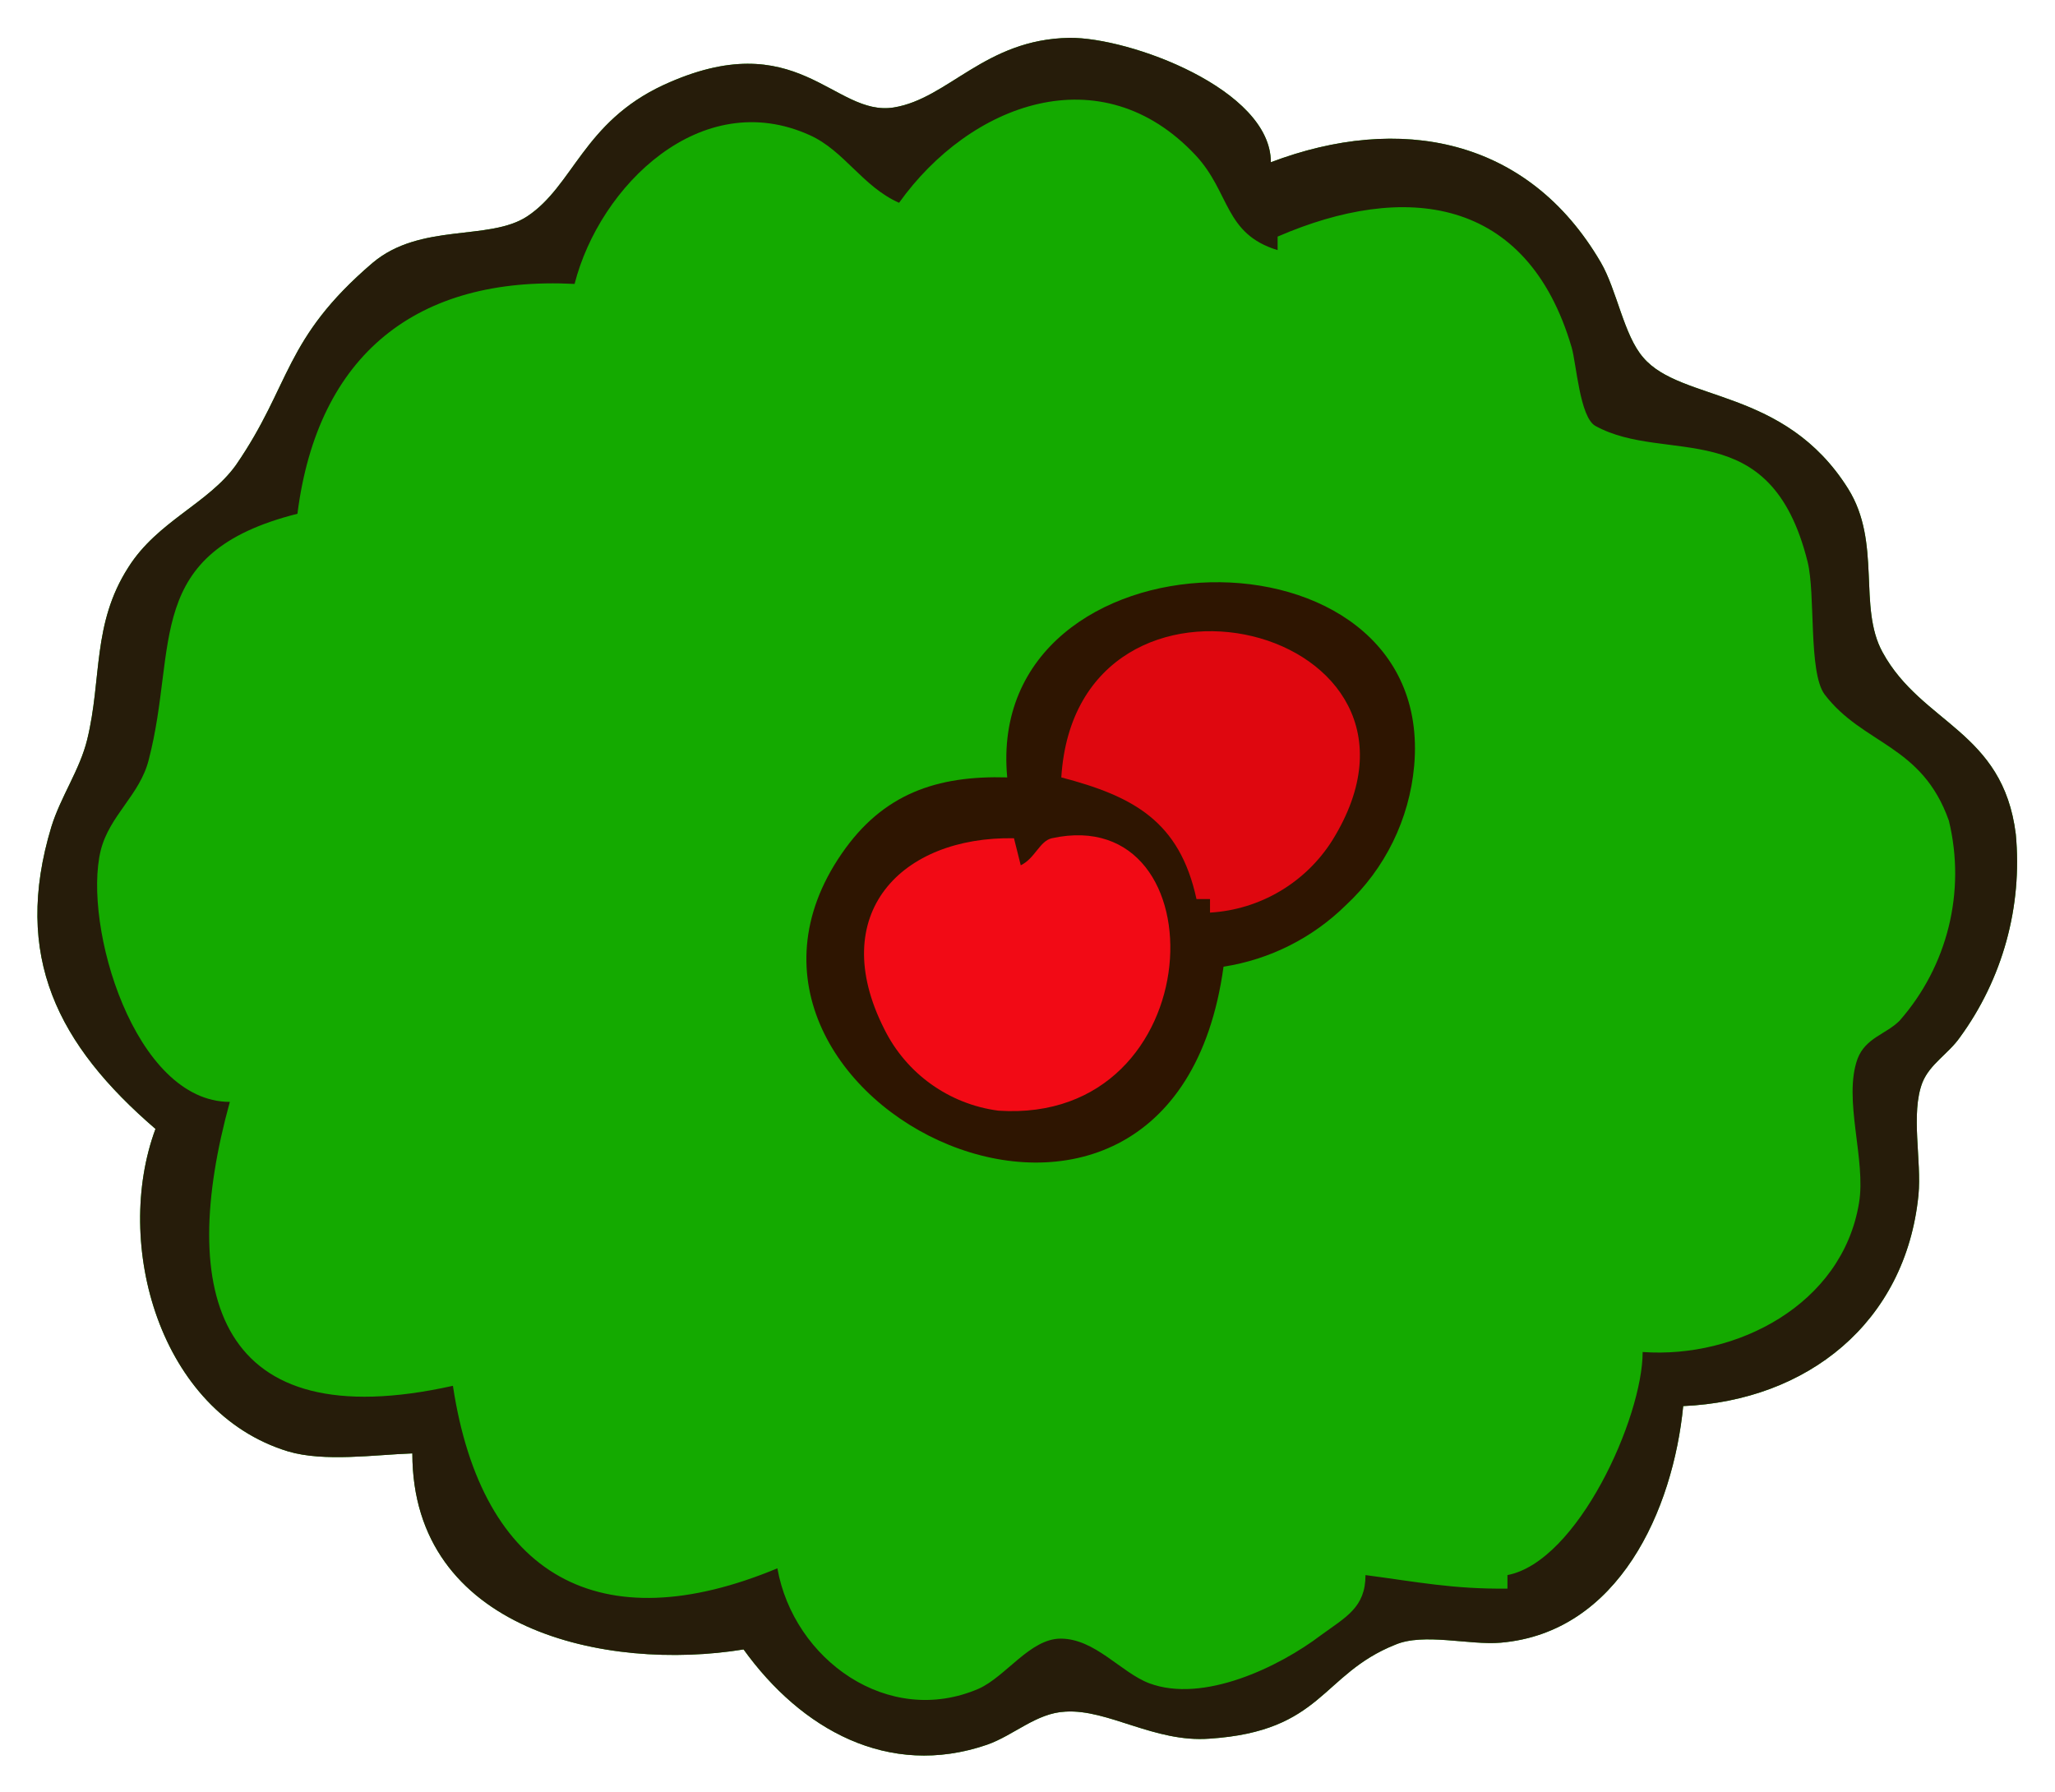
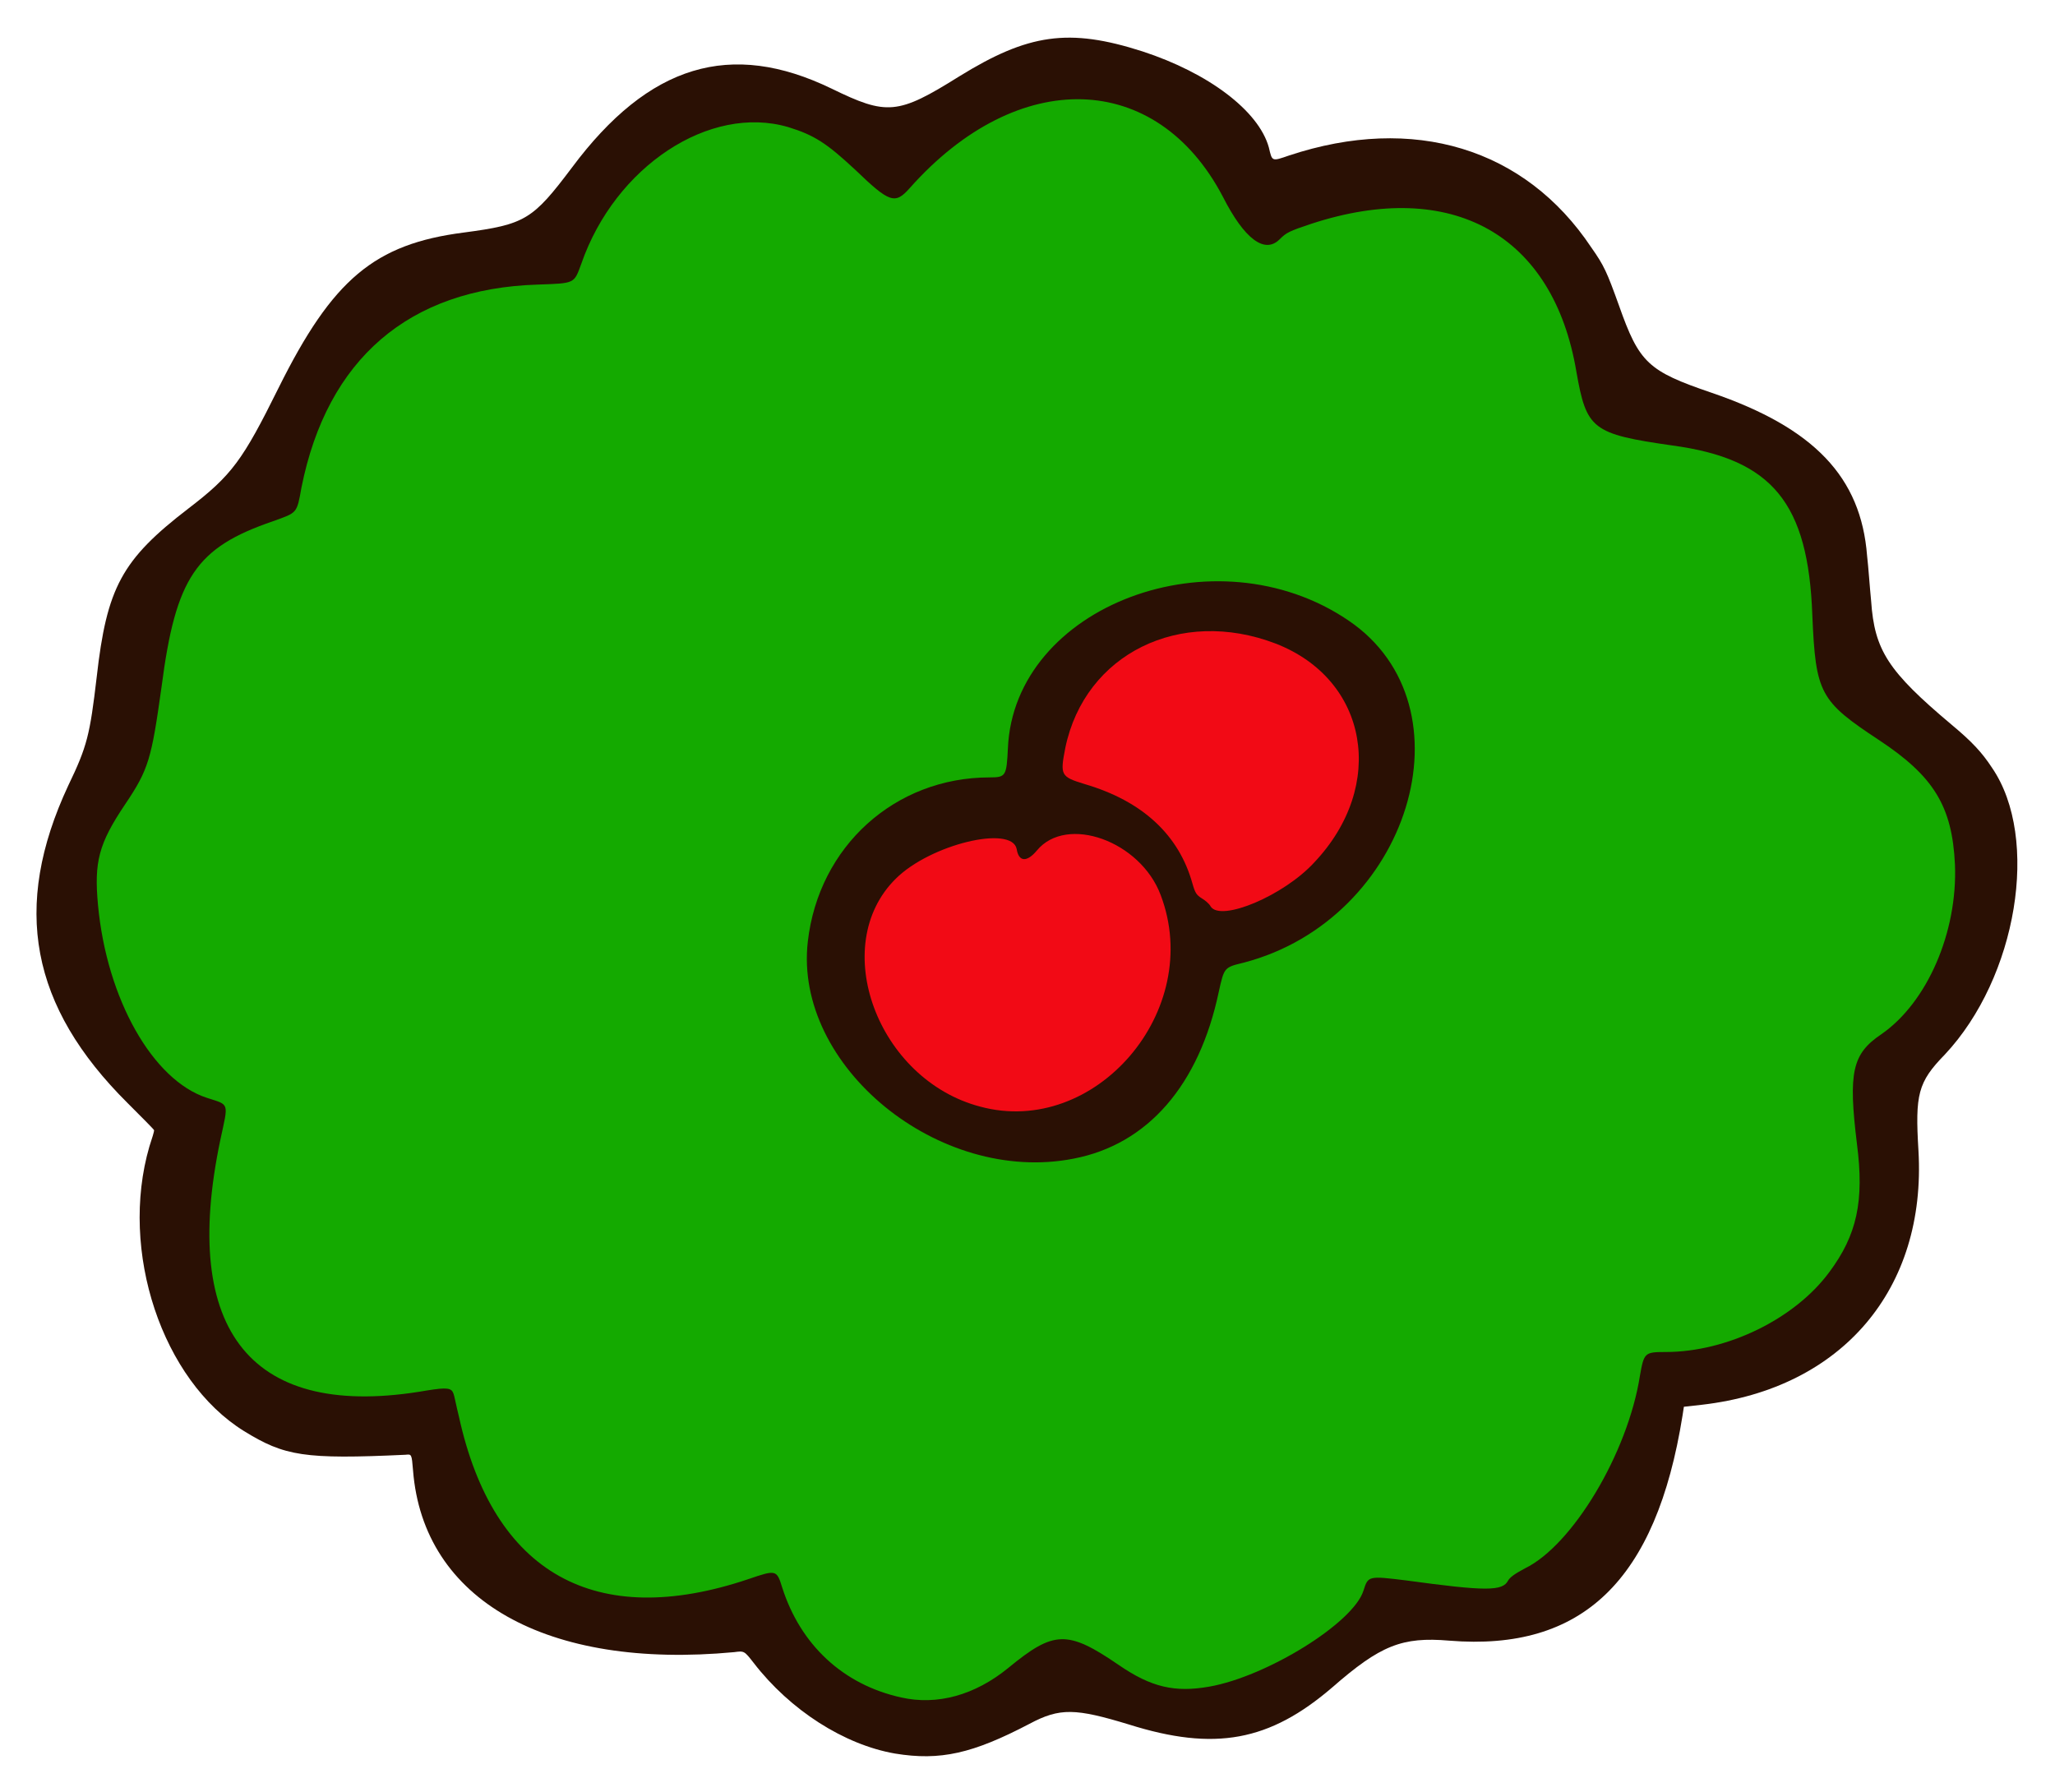
<svg xmlns="http://www.w3.org/2000/svg" viewBox="0 0 304 265" width="304" height="265">
-   <path fill="#14aa00" d="M188 24c19-7.2 38-3.7 48.8 14.8 2.4 4.1 3.4 10.8 6.3 14.1 5.6 6.6 20.9 4.4 30.3 19.4 5 8 1.4 17.5 5.1 24.2 5.8 10.6 17.8 11.6 19.7 26.9a44 44 0 0 1-8.3 30.1c-1.7 2.4-4.4 3.9-5.5 6.6-1.8 4.6-.1 11.6-.6 16.7-1.9 18.9-16.5 30.4-34.8 31.2-1.5 15.3-9.5 33.5-27 35-4.6.4-11.4-1.5-15.6.3-11 4.4-10.7 12.8-27.5 13.9-8.1.6-15-4.4-21.3-4-4.3.2-7.6 3.5-11.6 4.9-14.6 5-27.5-2.3-36-14.1-20.3 3.3-49-2.8-49-29-5.6.2-13 1.3-18.4-.3-19-5.8-25.9-30.7-19.6-47.7-14.4-12.4-21.2-25.5-15.4-44.7 1.4-4.5 4.2-8.4 5.3-12.9 2.2-9 .7-17.1 6.1-25.5 4.3-6.8 11.8-9.4 15.9-15.1 8.2-11.9 7-18.6 20.2-29.9 7.1-6 17.3-3.2 22.9-6.9 6.8-4.5 8.3-13.9 20.1-19.4 19.9-9.2 25.2 4.7 34.1 3.3 8.1-1.3 13.5-10.1 26-10.3 8.9-.1 29.8 7.6 29.8 18.4" />
-   <path fill="#261c0a" d="M188 24c19-7.2 38-3.7 48.8 14.8 2.4 4.1 3.4 10.8 6.3 14.1 5.6 6.6 20.9 4.4 30.3 19.4 5 8 1.4 17.5 5.1 24.2 5.8 10.6 17.8 11.6 19.7 26.9a44 44 0 0 1-8.3 30.1c-1.7 2.4-4.4 3.9-5.5 6.6-1.8 4.6-.1 11.6-.6 16.7-1.9 18.9-16.5 30.4-34.8 31.2-1.5 15.3-9.5 33.5-27 35-4.6.4-11.4-1.5-15.6.3-11 4.4-10.7 12.8-27.5 13.9-8.1.6-15-4.4-21.3-4-4.3.2-7.6 3.5-11.6 4.9-14.6 5-27.5-2.3-36-14.1-20.3 3.3-49-2.8-49-29-5.6.2-13 1.3-18.4-.3-19-5.8-25.9-30.7-19.6-47.7-14.4-12.4-21.2-25.5-15.4-44.7 1.4-4.5 4.2-8.4 5.3-12.9 2.2-9 .7-17.1 6.1-25.5 4.3-6.8 11.8-9.4 15.9-15.1 8.2-11.9 7-18.6 20.2-29.9 7.1-6 17.3-3.2 22.9-6.9 6.8-4.5 8.3-13.9 20.1-19.4 19.9-9.2 25.2 4.7 34.1 3.3 8.1-1.3 13.5-10.1 26-10.3 8.9-.1 29.8 7.6 29.8 18.4m1 13c-7.9-2.4-7-8.5-12.1-14-14-15-33.4-7.7-43.9 7-5.4-2.4-8.1-7.7-13.2-10-16.1-7.3-31.1 7.5-34.8 22-23.3-1.2-38 10.4-41 34-23 5.8-17.6 19.5-22 36.4-1.3 5.2-5.8 8.2-7.1 13.4-2.7 11.1 5 37.2 19.1 37.2-7.8 28.3-2 49.8 33 42 4.3 28.3 21.8 37.9 48 27 2.4 13.5 16.4 23.6 29.8 17.8 4-1.8 7.6-7.4 12.1-7.4 5.1 0 8.9 5 13.1 6.6 8 3 19.2-2.4 25.4-7.1 3.7-2.7 6.6-4.1 6.6-8.9 7.6 1 13 2.1 21 2v-2c10.4-2 20-23.3 20-33 13.9 1 29.5-7 32-22 1.1-6.4-2.4-15.4-.2-21.4 1.2-3.1 4.2-3.6 6.2-5.6a33 33 0 0 0 7.3-29.6c-4-11.3-12.7-11.2-18.4-18.7-2.4-3.3-1.3-14.8-2.5-19.6C261.9 61 246.5 68.8 236 63c-2.3-1.3-2.8-9.2-3.5-11.6-6.6-22.5-24.8-24.5-43.5-16.4z" />
-   <path fill="#2e1501" d="M149 115c-3.5-37.5 63.5-38.9 60.2-1.7a32 32 0 0 1-10.1 20.6A33 33 0 0 1 181 143c-7.7 56-81.7 19.9-56.5-16.7 6.1-8.9 14.1-11.6 24.5-11.3" />
-   <path fill="#f20a15" d="M151 128c2.1-1 2.8-3.6 4.6-4 25.2-5.5 23.8 42.4-7.9 40.3a22 22 0 0 1-16.9-12.1c-8.6-17 2.5-28.5 19.2-28.2z" />
-   <path fill="#df070f" d="M179 133h-2c-2.5-11.5-9.3-15.2-20-18 2.3-36.5 59.7-22.3 40.1 9.3A23 23 0 0 1 179 135z" />
+   <path class="c-outline" fill="#2a1004" d="M132.4 259.4C124.9 258.1 116.9 253 111.5 246C110.1 244.2 110.1 244.2 108.6 244.4C80.9 247 62.6 236.7 61.1 217.5C60.9 215.1 60.9 215.1 60 215.2C45 215.9 42.1 215.4 36.1 211.7C24 204.2 17.6 185.1 22.1 169.6C22.5 168.4 22.8 167.4 22.8 167.2C22.8 167.1 21 165.3 18.9 163.2C4.5 148.9 1.7 134.2 10.1 116.2C12.9 110.4 13.3 108.7 14.3 100.2C15.8 86.9 18 82.8 27.9 75.2C34.3 70.3 35.9 68.1 41.2 57.4C49.2 41.3 55.4 36.1 68.6 34.4C77.7 33.2 78.8 32.5 84.6 24.8C96 9.5 108.1 5.9 123 13.1C131.2 17.1 132.8 17 141.9 11.3C152.1 5 158.1 4.1 169 7.6C178.8 10.8 186.2 16.4 187.7 21.8C188.2 23.9 188.1 23.9 190.7 23C209.1 16.9 225.6 21.9 235.4 36.6C237.3 39.3 237.7 40.2 239.5 45.2C242.5 53.7 243.8 54.9 253.2 58.1C268.4 63.3 275.3 70.6 276.2 82.2C276.4 83.9 276.6 86.9 276.8 88.9C277.3 96.2 279.3 99.3 288.7 107.2C291.7 109.7 293.2 111.3 294.7 113.6C301.8 124 298.4 144.6 287.7 156C283.7 160.1 283.3 161.9 283.8 170.2C285 190.7 272.5 205.4 251.8 207.8L249.1 208.1L248.9 209.4C245 233.8 234.1 244.3 214.4 242.7C207.4 242.1 204.2 243.4 197.1 249.6C187.8 257.6 179.7 259.1 167 255.1C159.1 252.7 156.8 252.6 152.3 255C143.9 259.4 139.1 260.5 132.4 259.4Z" />
+   <path class="c-leaves-dark" fill="#14aa00" d="M133.3 251.1C124.7 249.2 118.4 243.3 115.7 234.8C114.9 232.2 114.8 232.2 110.7 233.6C88.1 241.2 73 232.8 67.9 209.6C67.5 208 67.2 206.4 67.1 206.2C66.8 205.3 66.2 205.2 63.1 205.7C37.3 210.2 26.6 197.1 32.6 168.6C33.8 163 34 163.5 30.6 162.4C22.6 159.8 15.8 147.8 14.5 133.9C13.9 127.5 14.6 124.8 18.5 119C22 113.8 22.4 112.3 23.9 101.6C26 85.4 29 81 40.4 77.1C44 75.8 43.9 76 44.6 72.1C48.4 53.1 60.5 42.7 79.5 42.1C85.1 41.9 84.9 42 86 39C91 24.6 105 15.4 116.6 18.8C120.5 20 122.3 21.2 126.5 25.1C131.6 30 132.4 30.3 134.6 27.8C150.6 9.8 171.1 10.4 180.9 29.1C184.1 35.4 187.1 37.6 189.3 35.4C190.3 34.4 190.7 34.2 194 33.1C214.8 26.3 229.8 34.7 233.2 55C234.7 63.5 235.5 64.2 247.4 65.9C262.2 67.9 267.5 74.4 268.1 91C268.6 102.6 269.2 103.7 278 109.5C286 114.8 288.8 119.2 289.2 127.9C289.6 137.9 285.1 148.3 278.3 153C274 155.9 273.4 158.6 274.7 169.2C275.8 177.7 274.7 182.7 270.6 188.2C265.5 195.1 255.5 200 246.4 200C243.3 200 243.2 200.1 242.6 203.5C240.8 215 232.6 228.6 225.6 232C224.1 232.8 223.4 233.3 223.1 233.8C222.3 235.4 219.8 235.4 208.1 233.8C202.4 233.1 202.4 233.1 201.7 235.3C200.2 240.1 187.4 248 178.9 249.5C173.8 250.4 170.3 249.6 165.5 246.3C157.9 241.1 155.9 241.2 149.2 246.7C144.2 250.8 138.6 252.3 133.3 251.1ZM158.8 171.4C169.8 169.3 177.4 160.5 180.3 146.7C181.1 143.1 181.1 143.1 184 142.4C208.5 136 218.2 104.5 199.5 91.8C179.8 78.4 150 89.6 149.1 110.7C148.9 114.8 148.8 115 146.4 115C132.4 115 121.1 125.2 119.5 139.3C117.4 157.7 138.9 175.3 158.8 171.4Z" />
+   <path class="c-apple" fill="#f20a15" d="M145 163.7C129.8 159.7 122.5 139.9 132.5 130C137.6 124.9 149.7 122 150.4 125.6C150.7 127.5 151.9 127.6 153.4 125.8C157.8 120.5 168.7 124.4 171.7 132.4C178.2 149.5 162 168.3 145 163.7ZM179.1 134.1C178.9 133.7 178.3 133.2 177.8 132.9C177 132.4 176.8 132.1 176.4 130.7C174.4 123.5 169 118.5 160.5 116C156.9 114.9 156.8 114.7 157.6 110.6C160.5 96.7 174.6 89.8 188.7 95.2C202.4 100.5 205.2 116.2 194.4 127.6C189.9 132.5 180.6 136.4 179.1 134.1Z" />
</svg>
